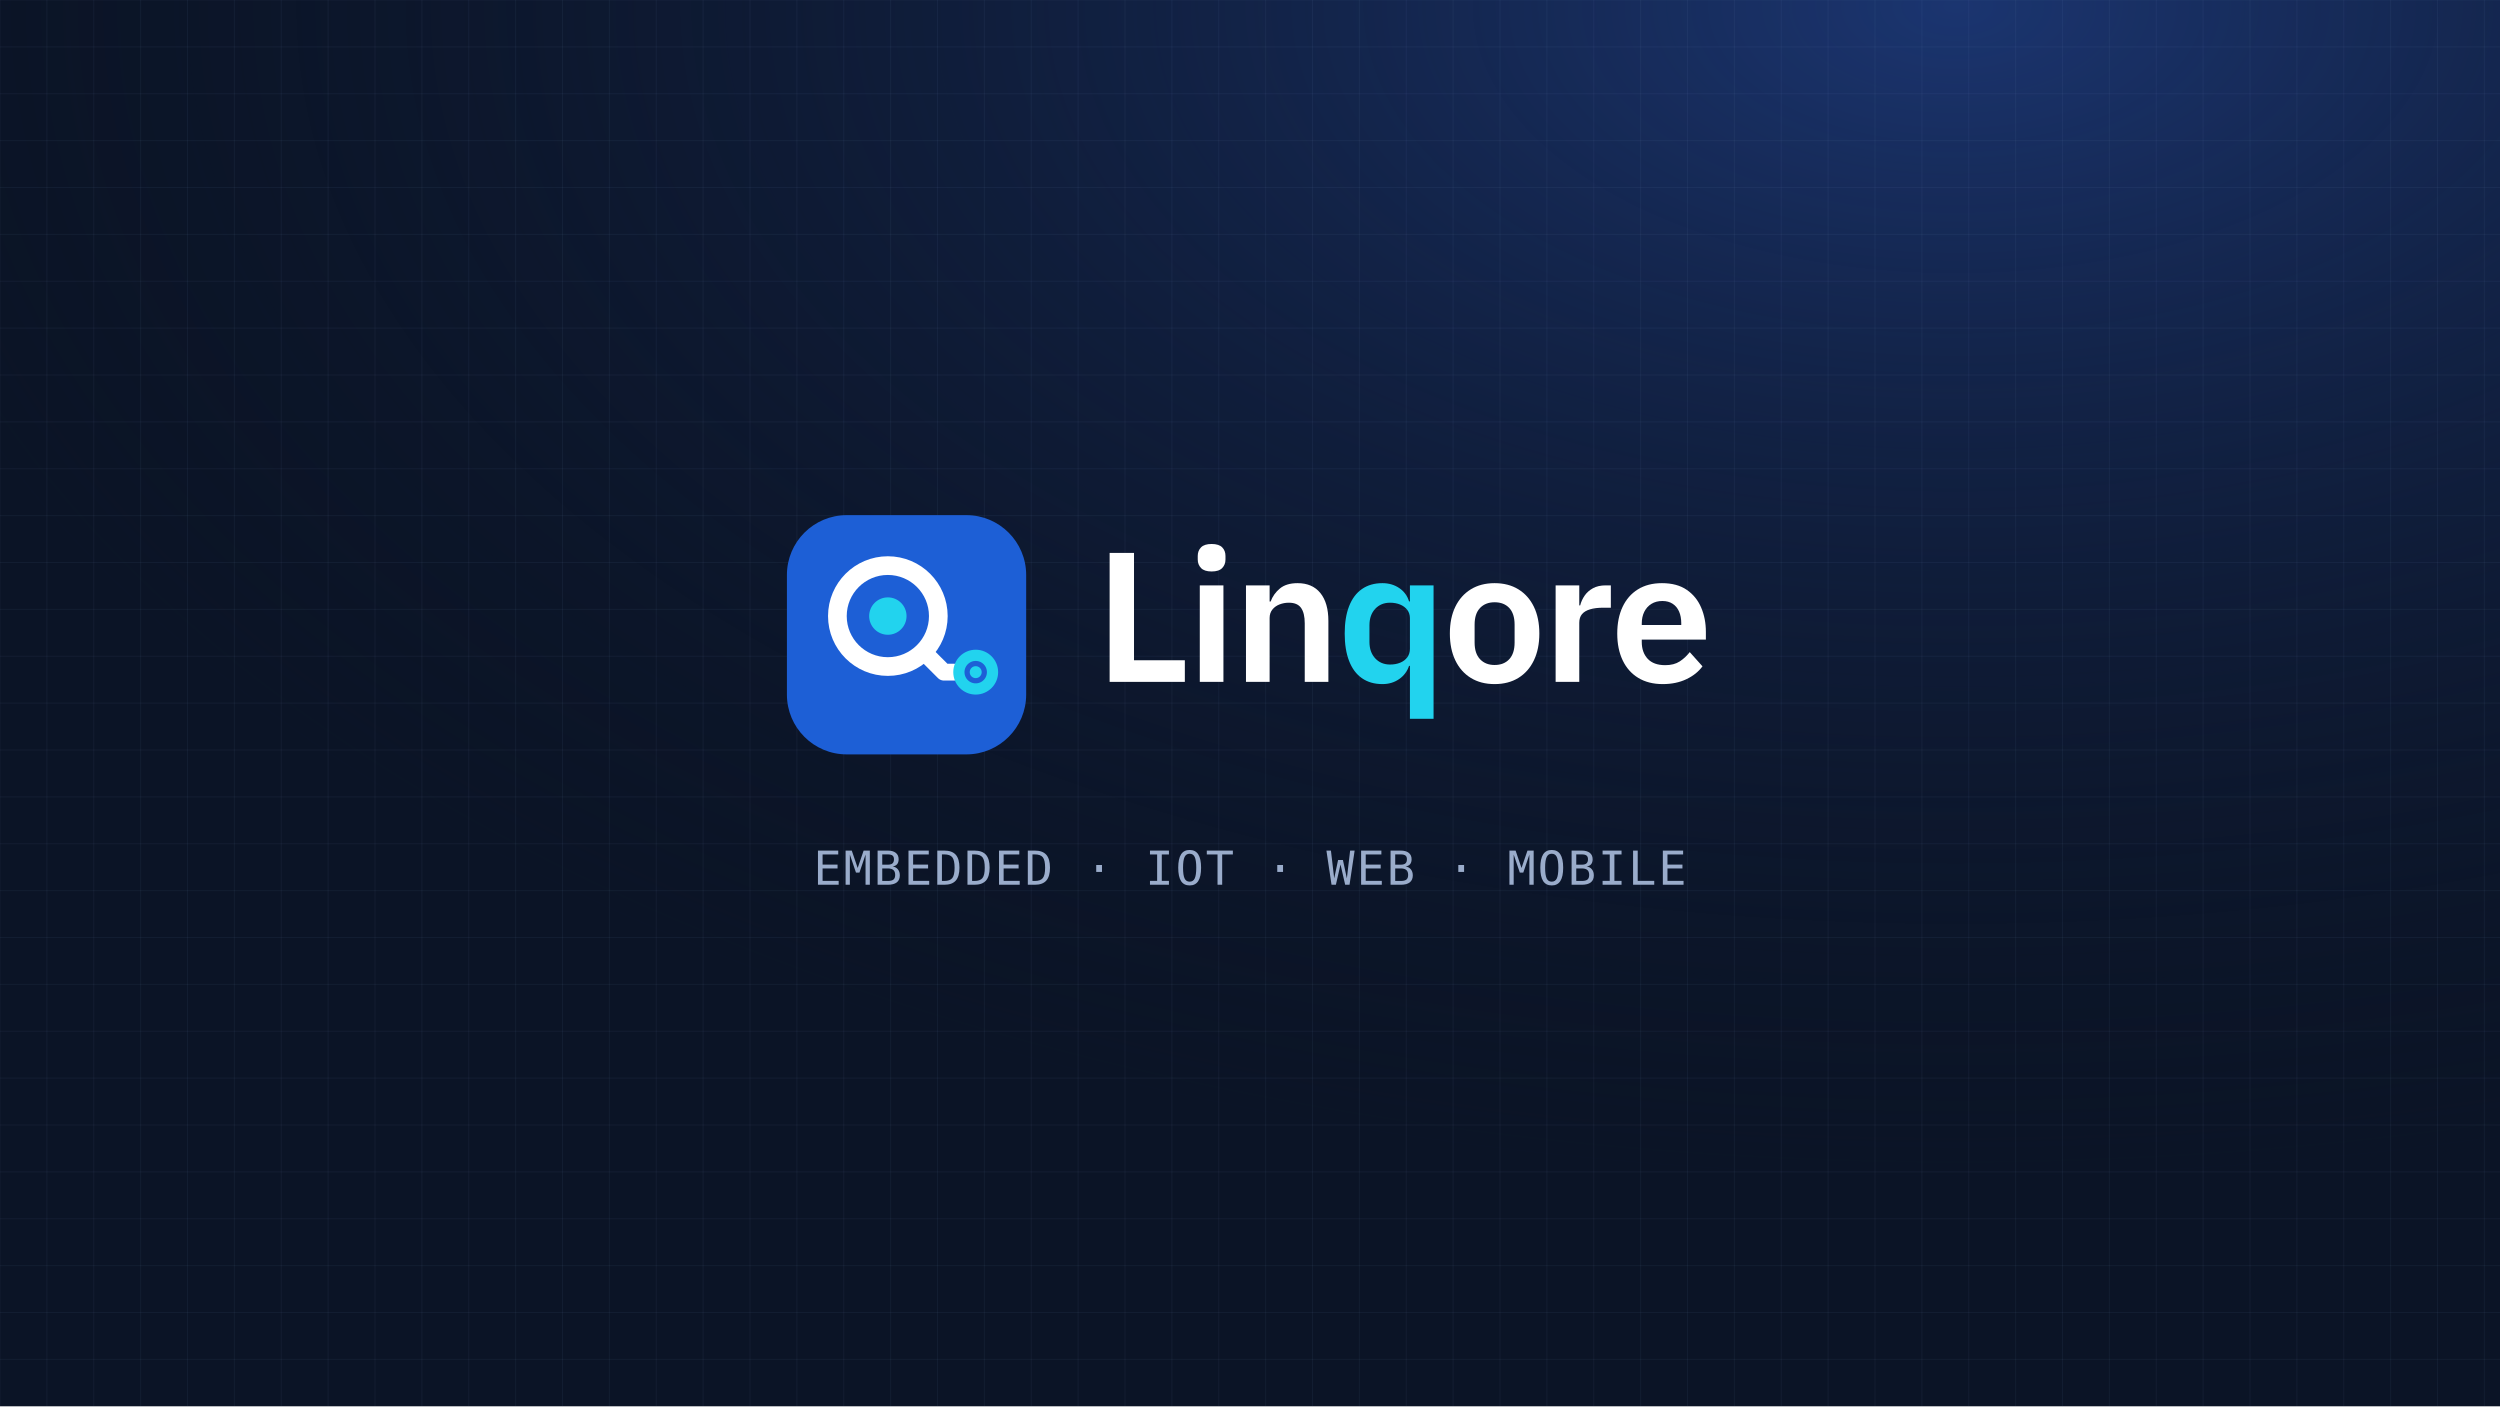
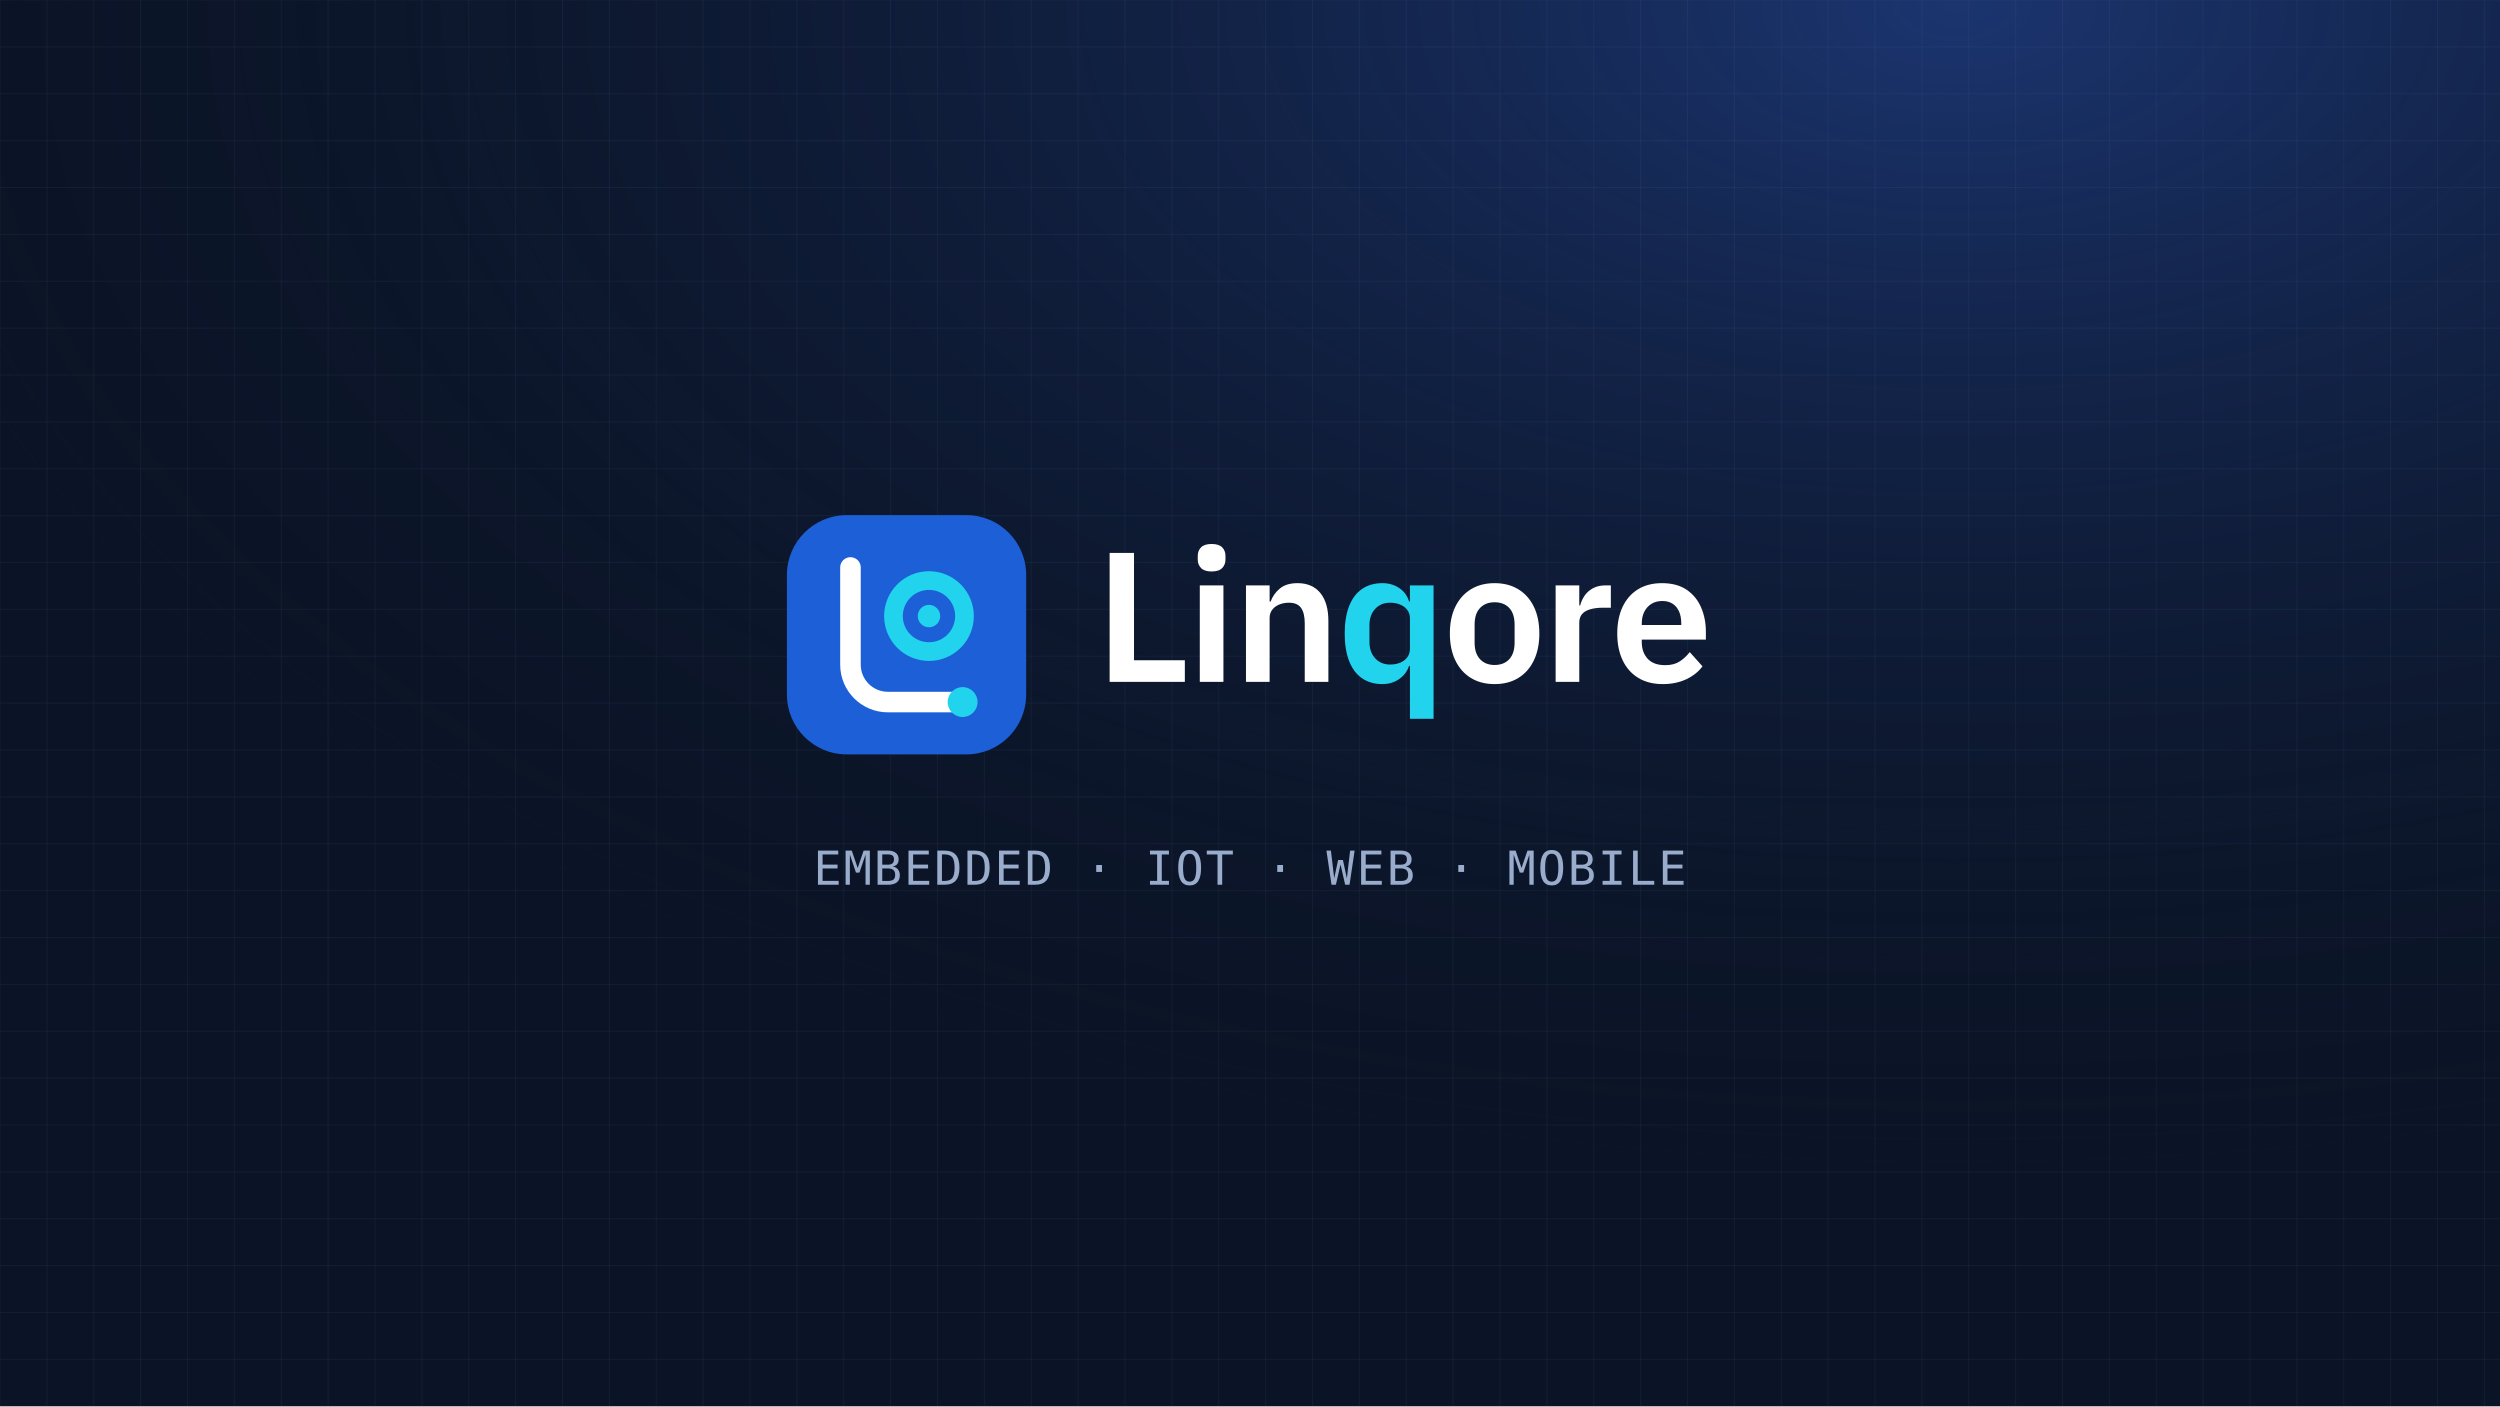
<svg xmlns="http://www.w3.org/2000/svg" viewBox="0 0 2560 1440" width="2560" height="1440">
  <defs>
    <radialGradient id="gl" cx=".78" cy="0" r=".85">
      <stop offset="0" stop-color="#1B3570" />
      <stop offset="1" stop-color="#0B1426" stop-opacity="0" />
    </radialGradient>
  </defs>
  <rect width="2560" height="1440" fill="#0B1426" />
  <rect width="2560" height="1440" fill="url(#gl)" />
  <path d="M0 0V1440" stroke="rgba(148,178,230,.06)" />
  <path d="M48 0V1440" stroke="rgba(148,178,230,.06)" />
  <path d="M96 0V1440" stroke="rgba(148,178,230,.06)" />
  <path d="M144 0V1440" stroke="rgba(148,178,230,.06)" />
  <path d="M192 0V1440" stroke="rgba(148,178,230,.06)" />
  <path d="M240 0V1440" stroke="rgba(148,178,230,.06)" />
  <path d="M288 0V1440" stroke="rgba(148,178,230,.06)" />
  <path d="M336 0V1440" stroke="rgba(148,178,230,.06)" />
  <path d="M384 0V1440" stroke="rgba(148,178,230,.06)" />
  <path d="M432 0V1440" stroke="rgba(148,178,230,.06)" />
  <path d="M480 0V1440" stroke="rgba(148,178,230,.06)" />
  <path d="M528 0V1440" stroke="rgba(148,178,230,.06)" />
  <path d="M576 0V1440" stroke="rgba(148,178,230,.06)" />
  <path d="M624 0V1440" stroke="rgba(148,178,230,.06)" />
  <path d="M672 0V1440" stroke="rgba(148,178,230,.06)" />
  <path d="M720 0V1440" stroke="rgba(148,178,230,.06)" />
  <path d="M768 0V1440" stroke="rgba(148,178,230,.06)" />
  <path d="M816 0V1440" stroke="rgba(148,178,230,.06)" />
  <path d="M864 0V1440" stroke="rgba(148,178,230,.06)" />
  <path d="M912 0V1440" stroke="rgba(148,178,230,.06)" />
  <path d="M960 0V1440" stroke="rgba(148,178,230,.06)" />
  <path d="M1008 0V1440" stroke="rgba(148,178,230,.06)" />
  <path d="M1056 0V1440" stroke="rgba(148,178,230,.06)" />
  <path d="M1104 0V1440" stroke="rgba(148,178,230,.06)" />
  <path d="M1152 0V1440" stroke="rgba(148,178,230,.06)" />
  <path d="M1200 0V1440" stroke="rgba(148,178,230,.06)" />
  <path d="M1248 0V1440" stroke="rgba(148,178,230,.06)" />
  <path d="M1296 0V1440" stroke="rgba(148,178,230,.06)" />
  <path d="M1344 0V1440" stroke="rgba(148,178,230,.06)" />
  <path d="M1392 0V1440" stroke="rgba(148,178,230,.06)" />
  <path d="M1440 0V1440" stroke="rgba(148,178,230,.06)" />
  <path d="M1488 0V1440" stroke="rgba(148,178,230,.06)" />
  <path d="M1536 0V1440" stroke="rgba(148,178,230,.06)" />
  <path d="M1584 0V1440" stroke="rgba(148,178,230,.06)" />
  <path d="M1632 0V1440" stroke="rgba(148,178,230,.06)" />
  <path d="M1680 0V1440" stroke="rgba(148,178,230,.06)" />
  <path d="M1728 0V1440" stroke="rgba(148,178,230,.06)" />
  <path d="M1776 0V1440" stroke="rgba(148,178,230,.06)" />
  <path d="M1824 0V1440" stroke="rgba(148,178,230,.06)" />
  <path d="M1872 0V1440" stroke="rgba(148,178,230,.06)" />
  <path d="M1920 0V1440" stroke="rgba(148,178,230,.06)" />
  <path d="M1968 0V1440" stroke="rgba(148,178,230,.06)" />
  <path d="M2016 0V1440" stroke="rgba(148,178,230,.06)" />
  <path d="M2064 0V1440" stroke="rgba(148,178,230,.06)" />
  <path d="M2112 0V1440" stroke="rgba(148,178,230,.06)" />
  <path d="M2160 0V1440" stroke="rgba(148,178,230,.06)" />
  <path d="M2208 0V1440" stroke="rgba(148,178,230,.06)" />
  <path d="M2256 0V1440" stroke="rgba(148,178,230,.06)" />
  <path d="M2304 0V1440" stroke="rgba(148,178,230,.06)" />
  <path d="M2352 0V1440" stroke="rgba(148,178,230,.06)" />
  <path d="M2400 0V1440" stroke="rgba(148,178,230,.06)" />
  <path d="M2448 0V1440" stroke="rgba(148,178,230,.06)" />
  <path d="M2496 0V1440" stroke="rgba(148,178,230,.06)" />
  <path d="M2544 0V1440" stroke="rgba(148,178,230,.06)" />
  <path d="M0 0H2560" stroke="rgba(148,178,230,.06)" />
  <path d="M0 48H2560" stroke="rgba(148,178,230,.06)" />
  <path d="M0 96H2560" stroke="rgba(148,178,230,.06)" />
  <path d="M0 144H2560" stroke="rgba(148,178,230,.06)" />
  <path d="M0 192H2560" stroke="rgba(148,178,230,.06)" />
  <path d="M0 240H2560" stroke="rgba(148,178,230,.06)" />
  <path d="M0 288H2560" stroke="rgba(148,178,230,.06)" />
  <path d="M0 336H2560" stroke="rgba(148,178,230,.06)" />
  <path d="M0 384H2560" stroke="rgba(148,178,230,.06)" />
  <path d="M0 432H2560" stroke="rgba(148,178,230,.06)" />
  <path d="M0 480H2560" stroke="rgba(148,178,230,.06)" />
  <path d="M0 528H2560" stroke="rgba(148,178,230,.06)" />
  <path d="M0 576H2560" stroke="rgba(148,178,230,.06)" />
  <path d="M0 624H2560" stroke="rgba(148,178,230,.06)" />
  <path d="M0 672H2560" stroke="rgba(148,178,230,.06)" />
  <path d="M0 720H2560" stroke="rgba(148,178,230,.06)" />
  <path d="M0 768H2560" stroke="rgba(148,178,230,.06)" />
  <path d="M0 816H2560" stroke="rgba(148,178,230,.06)" />
  <path d="M0 864H2560" stroke="rgba(148,178,230,.06)" />
  <path d="M0 912H2560" stroke="rgba(148,178,230,.06)" />
  <path d="M0 960H2560" stroke="rgba(148,178,230,.06)" />
  <path d="M0 1008H2560" stroke="rgba(148,178,230,.06)" />
  <path d="M0 1056H2560" stroke="rgba(148,178,230,.06)" />
  <path d="M0 1104H2560" stroke="rgba(148,178,230,.06)" />
  <path d="M0 1152H2560" stroke="rgba(148,178,230,.06)" />
  <path d="M0 1200H2560" stroke="rgba(148,178,230,.06)" />
  <path d="M0 1248H2560" stroke="rgba(148,178,230,.06)" />
  <path d="M0 1296H2560" stroke="rgba(148,178,230,.06)" />
  <path d="M0 1344H2560" stroke="rgba(148,178,230,.06)" />
  <path d="M0 1392H2560" stroke="rgba(148,178,230,.06)" />
  <g transform="translate(805.80 527.50) scale(3.8281)">
    <rect width="64" height="64" rx="16" fill="#1D5FD6" />
-     <circle cx="27" cy="27" r="13.5" fill="none" stroke="#FFFFFF" stroke-width="5" />
-     <circle cx="27" cy="27" r="5" fill="#22D3EE" />
-     <path d="M36.5 36.5 42 42h2.6" fill="none" stroke="#FFFFFF" stroke-width="4.5" stroke-linecap="round" stroke-linejoin="round" />
-     <circle cx="50.5" cy="42" r="4.5" fill="none" stroke="#22D3EE" stroke-width="3" />
-     <circle cx="50.5" cy="42" r="1.6" fill="#22D3EE" />
+     <path d="M17 14v26a10 10 0 0 0 10 10h20" fill="none" stroke="#FFFFFF" stroke-width="5.5" stroke-linecap="round" />
+     <circle cx="38" cy="27" r="9.5" fill="none" stroke="#22D3EE" stroke-width="5" />
+     <circle cx="38" cy="27" r="3" fill="#22D3EE" />
+     <circle cx="47" cy="50" r="4" fill="#22D3EE" />
  </g>
  <g transform="translate(1120.80 698.24) scale(0.18919)">
    <path fill="#FFFFFF" d="M488.805 0.0H81.72V-698.0H213.661V-117.006H488.805Z" />
    <path fill="#FFFFFF" d="M633.69 -597.519Q594.59 -597.519 576.597 -616.012Q558.605 -634.504 558.605 -662.26V-681.605Q558.605 -710.065 576.597 -728.205Q594.59 -746.345 633.69 -746.345Q673.086 -746.345 690.931 -728.205Q708.776 -710.065 708.776 -681.605V-662.26Q708.776 -634.504 690.931 -616.012Q673.086 -597.519 633.69 -597.519ZM569.72 0.0V-522.345H697.661V0.0Z" />
    <path fill="#FFFFFF" d="M947.661 0.0H819.72V-522.345H947.661V-434.82H953.071Q968.546 -476.705 1003.398 -505.525Q1038.251 -534.345 1099.071 -534.345Q1179.071 -534.345 1222.398 -480.818Q1265.726 -427.29 1265.726 -329.59V0.0H1137.785V-317.0Q1137.785 -372.351 1117.802 -400.428Q1097.82 -428.504 1051.805 -428.504Q1025.571 -428.504 1001.796 -419.414Q978.021 -410.324 962.841 -391.749Q947.661 -373.173 947.661 -345.31Z" />
    <path fill="#22D3EE" d="M1707.08 200.0V-86.82H1702.375Q1687.835 -42.345 1648.925 -15.173Q1610.015 12.0 1558.425 12.0Q1493.015 12.0 1447.277 -19.942Q1401.54 -51.885 1377.802 -113.237Q1354.065 -174.59 1354.065 -261.525Q1354.065 -348.755 1377.802 -409.608Q1401.54 -470.46 1447.277 -502.403Q1493.015 -534.345 1558.425 -534.345Q1610.015 -534.345 1649.367 -507.673Q1688.72 -481.0 1702.375 -435.525H1707.08V-522.345H1835.021V200.0ZM1599.46 -93.841Q1630.115 -93.841 1654.475 -103.873Q1678.835 -113.906 1692.957 -133.176Q1707.08 -152.445 1707.08 -179.1V-345.015Q1707.08 -370.49 1692.957 -389.317Q1678.835 -408.144 1654.475 -418.324Q1630.115 -428.504 1599.46 -428.504Q1550.086 -428.504 1519.046 -395.17Q1488.006 -361.835 1488.006 -306.23V-216.115Q1488.006 -161.215 1519.046 -127.528Q1550.086 -93.841 1599.46 -93.841Z" />
    <path fill="#FFFFFF" d="M2165.41 12.0Q2090.77 12.0 2036.507 -21.5Q1982.245 -55.0 1952.745 -116.558Q1923.245 -178.115 1923.245 -261.525Q1923.245 -345.64 1952.745 -406.493Q1982.245 -467.345 2036.507 -500.845Q2090.77 -534.345 2165.41 -534.345Q2240.05 -534.345 2294.313 -500.845Q2348.575 -467.345 2378.075 -406.493Q2407.575 -345.64 2407.575 -261.525Q2407.575 -178.115 2378.075 -116.558Q2348.575 -55.0 2294.313 -21.5Q2240.05 12.0 2165.41 12.0ZM2165.41 -91.431Q2215.605 -91.431 2244.619 -122.618Q2273.634 -153.805 2273.634 -212.54V-309.805Q2273.634 -369.245 2244.619 -400.08Q2215.605 -430.914 2165.41 -430.914Q2116.215 -430.914 2086.701 -400.08Q2057.186 -369.245 2057.186 -309.805V-212.54Q2057.186 -153.805 2086.701 -122.618Q2116.215 -91.431 2165.41 -91.431Z" />
    <path fill="#FFFFFF" d="M2623.661 0.0H2495.72V-522.345H2623.661V-413.95H2628.661Q2635.546 -441.77 2652.431 -466.442Q2669.316 -491.115 2697.553 -506.73Q2725.791 -522.345 2767.086 -522.345H2794.561V-401.454H2754.611Q2711.611 -401.454 2682.373 -392.774Q2653.136 -384.094 2638.398 -366.504Q2623.661 -348.914 2623.661 -319.684Z" />
    <path fill="#FFFFFF" d="M3075.345 12.0Q2998.295 12.0 2943.122 -21.5Q2887.95 -55.0 2858.597 -116.558Q2829.245 -178.115 2829.245 -261.525Q2829.245 -344.23 2857.892 -405.435Q2886.54 -466.64 2940.655 -500.493Q2994.77 -534.345 3071.115 -534.345Q3152.805 -534.345 3205.273 -498.32Q3257.74 -462.295 3283.33 -402.475Q3308.92 -342.655 3308.92 -271.065V-228.835H2961.891V-216.115Q2961.891 -159.69 2993.931 -125.061Q3025.971 -90.431 3088.805 -90.431Q3136.395 -90.431 3167.255 -110.611Q3198.115 -130.791 3221.64 -161.1L3290.625 -84.144Q3258.575 -40.605 3203.108 -14.302Q3147.64 12.0 3075.345 12.0ZM3073.23 -437.734Q3039.395 -437.734 3014.356 -422.317Q2989.316 -406.9 2975.603 -379.507Q2961.891 -352.115 2961.891 -315.575V-307.87H3175.684V-317.46Q3175.684 -353.59 3163.972 -380.54Q3152.26 -407.49 3129.367 -422.612Q3106.475 -437.734 3073.23 -437.734Z" />
  </g>
  <text x="1280.0" y="906" text-anchor="middle" fill="#9AACCB" font-family="IBM Plex Mono, monospace" font-size="48" letter-spacing="2">EMBEDDED · IOT · WEB · MOBILE</text>
</svg>
